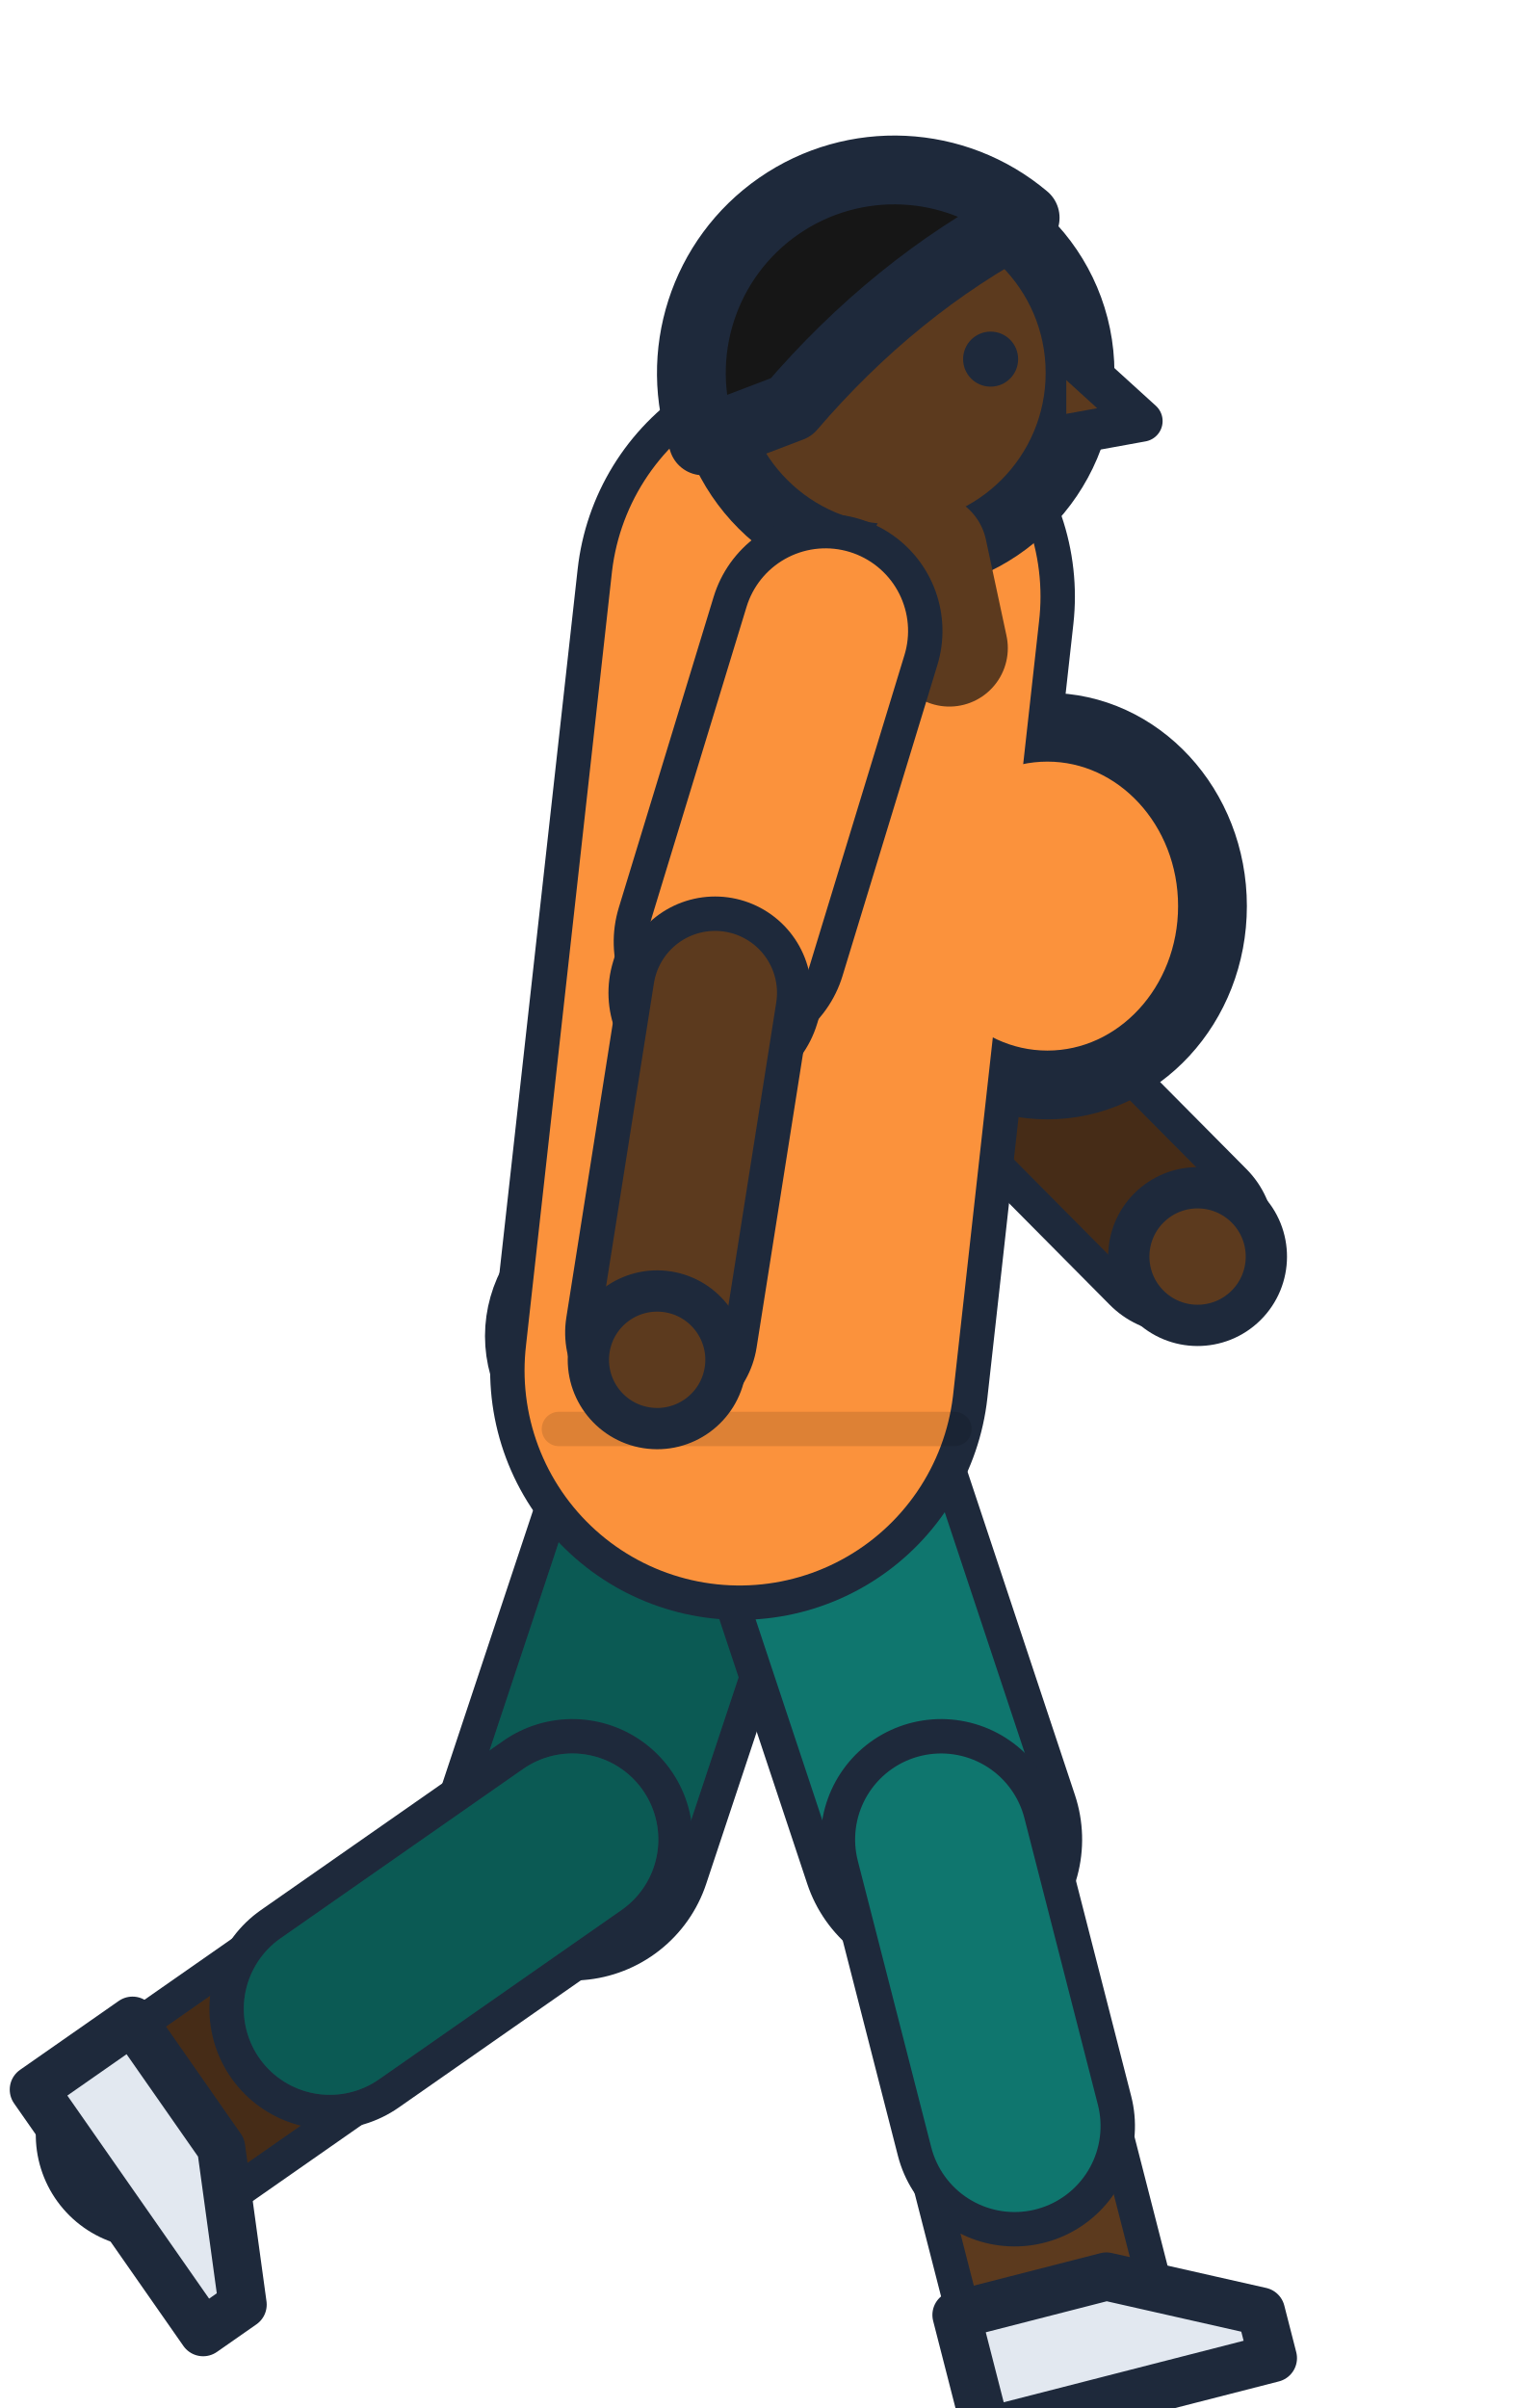
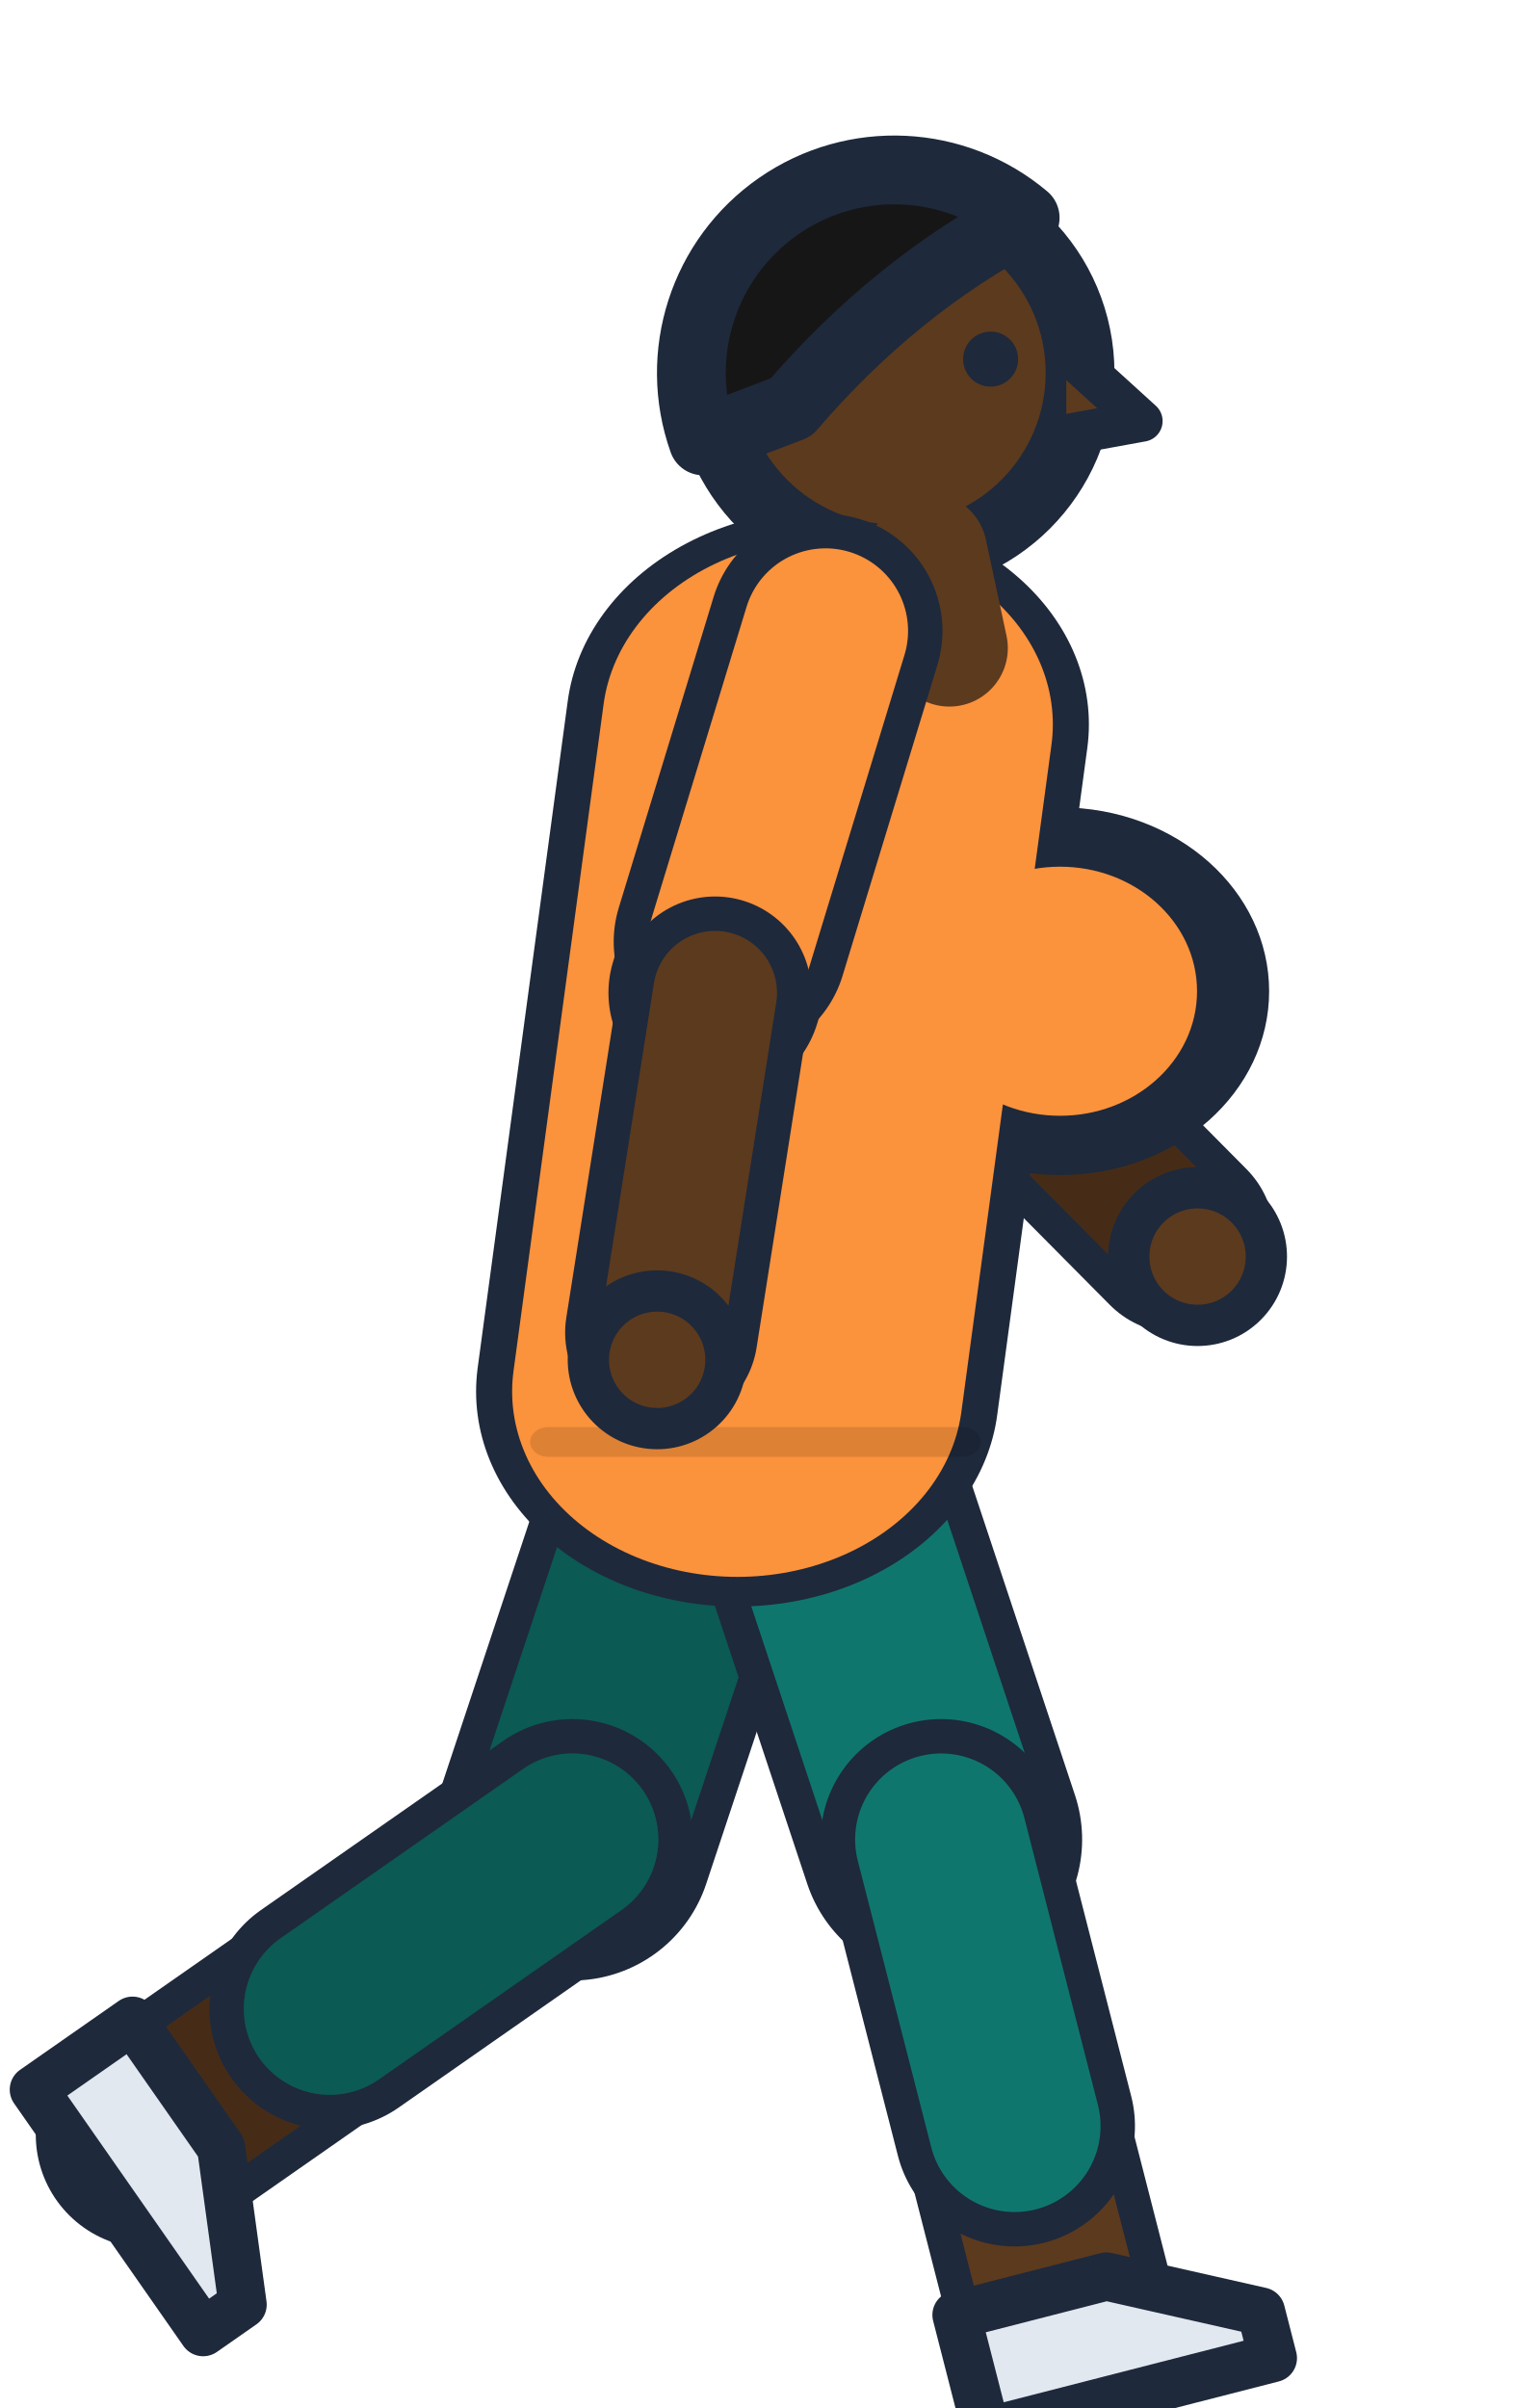
<svg xmlns="http://www.w3.org/2000/svg" viewBox="0 0 44 70" width="44" height="70">
  <g id="walker" transform="translate(0 1.34)">
    <g id="arm-far" transform="rotate(-16.97 24 17)">
      <path d="M24,17L24,28" fill="none" stroke="#1e293b" stroke-width="6.2" stroke-linejoin="round" stroke-linecap="round" />
      <path d="M24,17L24,28" fill="none" data-tint="skin" stroke="#5c3a1e" stroke-width="4.2" stroke-linejoin="round" stroke-linecap="round" />
      <path d="M24,17L24,28" fill="none" stroke="#000000" stroke-width="4.2" stroke-linejoin="round" stroke-linecap="round" opacity="0.24" />
      <path d="M24,17L24,26.45" fill="none" stroke="#1e293b" stroke-width="6.8" stroke-linejoin="round" stroke-linecap="round" />
      <path d="M24,17L24,26.45" fill="none" data-tint="cloth-top" stroke="#fb923c" stroke-width="4.8" stroke-linejoin="round" stroke-linecap="round" />
      <path d="M24,17L24,26.45" fill="none" stroke="#000000" stroke-width="4.8" stroke-linejoin="round" stroke-linecap="round" opacity="0.24" />
      <g id="forearm-far" transform="rotate(-27.80 24 28)">
        <path d="M24,28L24,38" fill="none" stroke="#1e293b" stroke-width="5.6" stroke-linejoin="round" stroke-linecap="round" />
        <path d="M24,28L24,38" fill="none" data-tint="skin" stroke="#5c3a1e" stroke-width="3.6" stroke-linejoin="round" stroke-linecap="round" />
        <path d="M24,28L24,38" fill="none" stroke="#000000" stroke-width="3.6" stroke-linejoin="round" stroke-linecap="round" opacity="0.24" />
        <path d="M22,38.8a2,2 0 1,0 4,0a2,2 0 1,0 -4,0z" fill="#5c3a1e" data-tint="skin" stroke="#1e293b" stroke-width="1.2" stroke-linejoin="round" stroke-linecap="round" />
      </g>
    </g>
    <g id="leg-far" transform="rotate(18.38 22 36)">
      <path d="M22,36L22,53" fill="none" stroke="#1e293b" stroke-width="7.8" stroke-linejoin="round" stroke-linecap="round" />
      <path d="M22,36L22,53" fill="none" data-tint="skin" stroke="#5c3a1e" stroke-width="5.8" stroke-linejoin="round" stroke-linecap="round" />
      <path d="M22,36L22,53" fill="none" stroke="#000000" stroke-width="5.8" stroke-linejoin="round" stroke-linecap="round" opacity="0.24" />
      <path d="M22,36L22,53" fill="none" stroke="#1e293b" stroke-width="8.2" stroke-linejoin="round" stroke-linecap="round" />
      <path d="M22,36L22,53" fill="none" data-tint="cloth-bottom" stroke="#0f766e" stroke-width="6.2" stroke-linejoin="round" stroke-linecap="round" />
      <path d="M22,36L22,53" fill="none" stroke="#000000" stroke-width="6.2" stroke-linejoin="round" stroke-linecap="round" opacity="0.24" />
      <g id="shin-far" transform="rotate(36.70 22 53)">
        <path d="M22,53L22,68" fill="none" stroke="#1e293b" stroke-width="6.6" stroke-linejoin="round" stroke-linecap="round" />
        <path d="M22,53L22,68" fill="none" data-tint="skin" stroke="#5c3a1e" stroke-width="4.6" stroke-linejoin="round" stroke-linecap="round" />
        <path d="M22,53L22,68" fill="none" stroke="#000000" stroke-width="4.6" stroke-linejoin="round" stroke-linecap="round" opacity="0.24" />
        <path d="M22,53L22,61.6" fill="none" stroke="#1e293b" stroke-width="7" stroke-linejoin="round" stroke-linecap="round" />
        <path d="M22,53L22,61.6" fill="none" data-tint="cloth-bottom" stroke="#0f766e" stroke-width="5" stroke-linejoin="round" stroke-linecap="round" />
        <path d="M22,53L22,61.6" fill="none" stroke="#000000" stroke-width="5" stroke-linejoin="round" stroke-linecap="round" opacity="0.24" />
        <path d="M19,66.5H23.5L27.6,68.6V70H19Z" fill="#e2e8f0" data-tint="shoe" stroke="#1e293b" stroke-width="1.4" stroke-linejoin="round" stroke-linecap="round" />
      </g>
    </g>
    <g id="leg-near" transform="rotate(-18.38 22 36)">
      <path d="M22,36L22,53" fill="none" stroke="#1e293b" stroke-width="7.8" stroke-linejoin="round" stroke-linecap="round" />
      <path d="M22,36L22,53" fill="none" data-tint="skin" stroke="#5c3a1e" stroke-width="5.8" stroke-linejoin="round" stroke-linecap="round" />
      <path d="M22,36L22,53" fill="none" stroke="#1e293b" stroke-width="8.2" stroke-linejoin="round" stroke-linecap="round" />
      <path d="M22,36L22,53" fill="none" data-tint="cloth-bottom" stroke="#0f766e" stroke-width="6.2" stroke-linejoin="round" stroke-linecap="round" />
      <g id="shin-near" transform="rotate(4.00 22 53)">
        <path d="M22,53L22,68" fill="none" stroke="#1e293b" stroke-width="6.6" stroke-linejoin="round" stroke-linecap="round" />
        <path d="M22,53L22,68" fill="none" data-tint="skin" stroke="#5c3a1e" stroke-width="4.6" stroke-linejoin="round" stroke-linecap="round" />
        <path d="M22,53L22,61.6" fill="none" stroke="#1e293b" stroke-width="7" stroke-linejoin="round" stroke-linecap="round" />
        <path d="M22,53L22,61.6" fill="none" data-tint="cloth-bottom" stroke="#0f766e" stroke-width="5" stroke-linejoin="round" stroke-linecap="round" />
        <path d="M19,66.5H23.5L27.6,68.6V70H19Z" fill="#e2e8f0" data-tint="shoe" stroke="#1e293b" stroke-width="1.4" stroke-linejoin="round" stroke-linecap="round" />
      </g>
    </g>
    <path d="M14.9,37.5a6.4,4.6 0 1,0 12.8,0a6.4,4.6 0 1,0 -12.8,0z" fill="#0f766e" data-tint="cloth-bottom" stroke="#1e293b" stroke-width="1.6" stroke-linejoin="round" stroke-linecap="round" />
-     <g id="torso">
+     <g id="torso" transform="matrix(1.048,0,0,0.862,-1.093,5.925)">
      <path d="M21.5,38.5L24,16" fill="none" stroke="#1e293b" stroke-width="14.5" stroke-linejoin="round" stroke-linecap="round" />
      <path d="M25.65,25a4.8,5.2 0 1,0 9.6,0a4.8,5.2 0 1,0 -9.6,0z" fill="#fb923c" data-tint="cloth-top" stroke="#1e293b" stroke-width="2" stroke-linejoin="round" stroke-linecap="round" />
      <path d="M21.5,38.5L24,16" fill="none" data-tint="cloth-top" stroke="#fb923c" stroke-width="12.5" stroke-linejoin="round" stroke-linecap="round" />
      <path d="M16.25,40.2H27.75" fill="none" stroke="#000000" stroke-width="1" stroke-linejoin="round" stroke-linecap="round" opacity="0.12" />
    </g>
    <g id="head">
      <path d="M20.6,9.5a5.4,5.4 0 1,0 10.8,0a5.4,5.4 0 1,0 -10.8,0z" fill="#5c3a1e" data-tint="skin" stroke="#1e293b" stroke-width="2" stroke-linejoin="round" stroke-linecap="round" />
      <path d="M31,8.9L33.2,10.9L31,11.3" fill="#5c3a1e" data-tint="skin" stroke="#1e293b" stroke-width="1.2" stroke-linejoin="round" stroke-linecap="round" />
      <path d="M28,9.1a0.8,0.8 0 1,0 1.6,0a0.8,0.8 0 1,0 -1.6,0z" fill="#1e293b" />
      <path d="M27,14.7L27.6,17.5" fill="none" data-tint="skin" stroke="#5c3a1e" stroke-width="3.4" stroke-linejoin="round" stroke-linecap="round" />
      <path d="M29.804,4.99A5.9,5.9 0 0 0 20.441,11.476L23,10.5Q26,7 29.804,4.99Z" fill="#161616" data-tint="hair" stroke="#1e293b" stroke-width="2" stroke-linejoin="round" stroke-linecap="round" />
    </g>
    <g id="arm-near" transform="rotate(16.97 24 17)">
      <path d="M24,17L24,28" fill="none" stroke="#1e293b" stroke-width="6.2" stroke-linejoin="round" stroke-linecap="round" />
      <path d="M24,17L24,28" fill="none" data-tint="skin" stroke="#5c3a1e" stroke-width="4.2" stroke-linejoin="round" stroke-linecap="round" />
      <path d="M24,17L24,26.45" fill="none" stroke="#1e293b" stroke-width="6.8" stroke-linejoin="round" stroke-linecap="round" />
      <path d="M24,17L24,26.45" fill="none" data-tint="cloth-top" stroke="#fb923c" stroke-width="4.8" stroke-linejoin="round" stroke-linecap="round" />
      <g id="forearm-near" transform="rotate(-8.00 24 28)">
        <path d="M24,28L24,38" fill="none" stroke="#1e293b" stroke-width="5.6" stroke-linejoin="round" stroke-linecap="round" />
        <path d="M24,28L24,38" fill="none" data-tint="skin" stroke="#5c3a1e" stroke-width="3.6" stroke-linejoin="round" stroke-linecap="round" />
        <path d="M22,38.8a2,2 0 1,0 4,0a2,2 0 1,0 -4,0z" fill="#5c3a1e" data-tint="skin" stroke="#1e293b" stroke-width="1.2" stroke-linejoin="round" stroke-linecap="round" />
      </g>
    </g>
  </g>
</svg>
